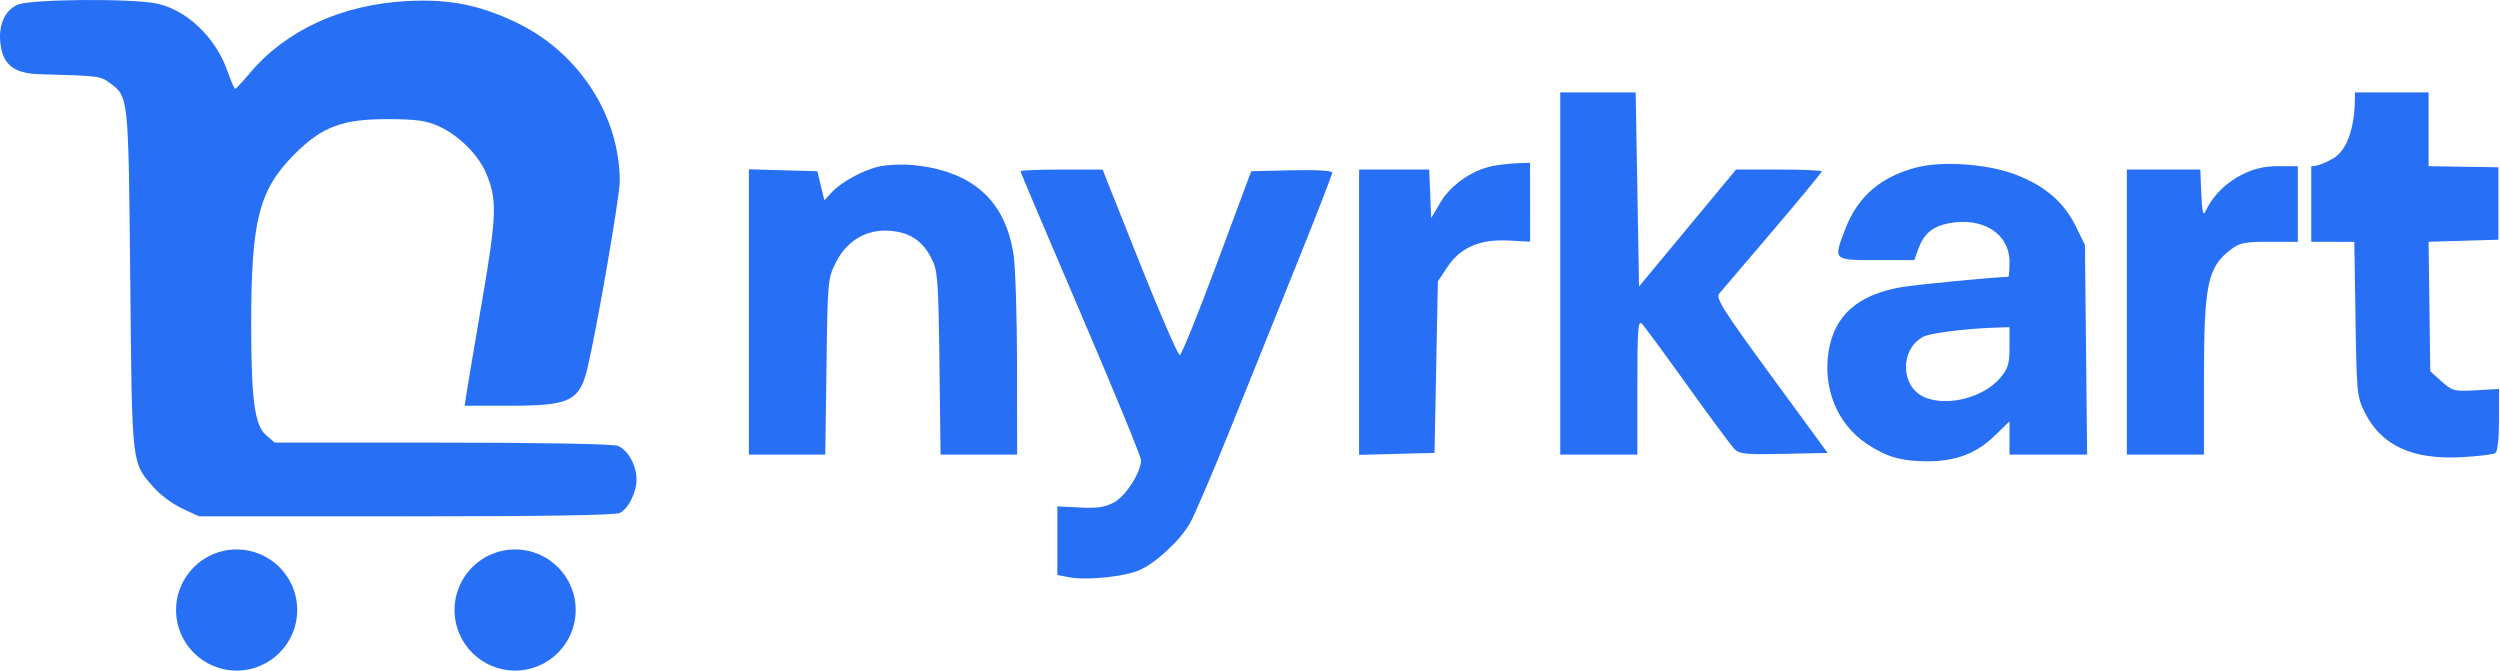
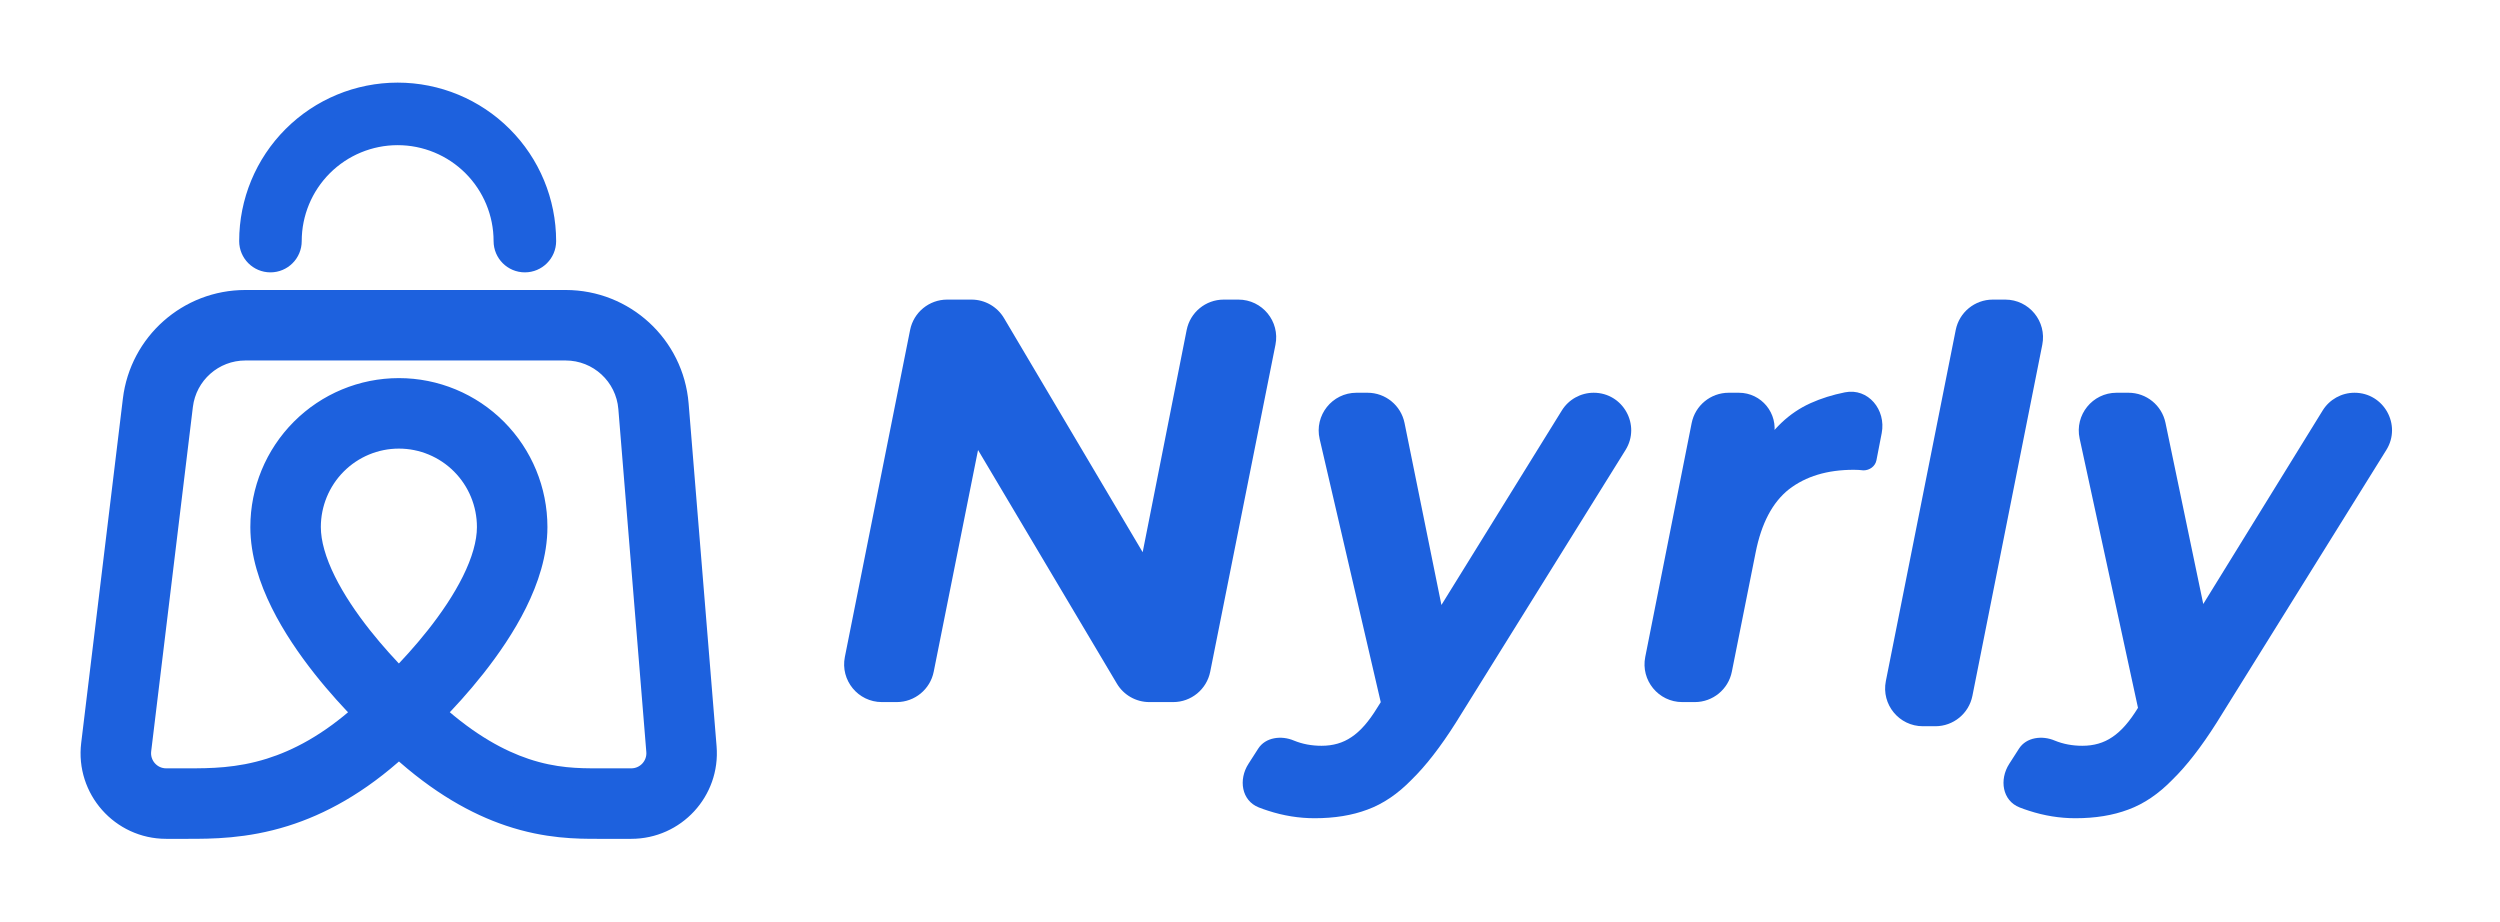
- <svg xmlns="http://www.w3.org/2000/svg" width="2002" height="537" viewBox="0 0 2002 537" fill="none">
-   <path fill-rule="evenodd" clip-rule="evenodd" d="M14.151 3.764C3.661 8.332 -1.593 20.517 0.426 35.583C2.67 52.327 11.555 58.918 32.636 59.476C79.038 60.704 80.41 60.873 87.648 66.231C103.075 77.65 102.847 75.483 104.305 224.2C105.787 375.339 105.156 369.855 123.416 390.655C128.388 396.322 138.507 403.774 145.901 407.22L159.344 413.48L325.31 413.507C434.054 413.526 493.056 412.58 496.439 410.768C503.355 407.067 509.715 394.235 509.715 383.992C509.715 372.552 502.761 360.107 494.645 357.021C490.669 355.509 432.743 354.451 353.97 354.451H220.054L212.944 348.336C204.028 340.663 201.217 320.038 201.147 261.798C201.042 176.528 207.156 152.204 235.924 123.428C258.014 101.331 274.282 95.262 311.037 95.41C333.901 95.498 341.577 96.597 351.656 101.213C367.196 108.333 382.755 123.678 388.975 138.022C398.259 159.429 397.927 171.635 386.175 240.313C380.11 275.763 374.458 309.301 373.615 314.838L372.082 324.909H408.814C456.279 324.909 464.14 321.069 470.428 294.82C477.97 263.334 496.291 157.315 496.291 145.16C496.291 93.154 464.175 43.049 415.432 19.007C385.179 4.089 360.06 -0.995 325.804 0.866C273.13 3.732 228.605 24.33 199.332 59.377C193.935 65.836 188.982 71.121 188.324 71.121C187.664 71.121 184.796 64.512 181.953 56.434C172.639 29.983 149.566 7.991 125.767 2.886C105.814 -1.395 24.525 -0.756 14.151 3.764Z" fill="#276FF4" />
-   <path d="M238 488.5C238 515.286 216.286 537 189.5 537C162.714 537 141 515.286 141 488.5C141 461.714 162.714 440 189.5 440C216.286 440 238 461.714 238 488.5Z" fill="#276FF4" />
-   <path d="M461 488.5C461 515.286 439.286 537 412.5 537C385.714 537 364 515.286 364 488.5C364 461.714 385.714 440 412.5 440C439.286 440 461 461.714 461 488.5Z" fill="#276FF4" />
-   <path fill-rule="evenodd" clip-rule="evenodd" d="M1249.45 364.045H1311.2V309.758C1311.2 263.107 1311.73 256.022 1314.96 259.403C1317.03 261.565 1333.46 283.88 1351.46 308.99C1369.46 334.1 1386.26 356.796 1388.8 359.426C1392.83 363.615 1397.74 364.115 1428.48 363.454L1463.57 362.702L1418.4 300.987C1380 248.513 1373.75 238.66 1376.7 235.19C1378.61 232.945 1397.88 210.332 1419.52 184.937C1441.16 159.545 1458.86 138.093 1458.86 137.268C1458.86 136.444 1443.42 135.769 1424.55 135.769H1390.24L1312.54 229.413L1309.85 74H1249.45V364.045ZM1868.22 126.968C1856.57 133.735 1850.85 133.084 1850.85 133.084V193.606L1885.33 193.7L1886.25 251.921C1887.12 313.985 1887.46 317.651 1893.5 329.881C1906.81 356.831 1931.79 368.371 1971.87 366.086C1984.7 365.353 1996.54 363.921 1998.19 362.898C2000.06 361.746 2001.2 351.64 2001.2 336.271V311.501L1982.77 312.543C1965.36 313.526 1963.82 313.129 1955.25 305.469L1946.16 297.353L1944.82 193.606L2000.72 191.968V133.968L1944.82 133.084V74.001H1885.75C1885.75 74.001 1888.16 115.373 1868.22 126.968ZM704.818 133.175C691.593 135.901 673.468 145.757 665.518 154.542L660.178 160.445L654.507 137.112L599.715 135.581V364.045H660.889L661.848 293.475C662.79 224.198 662.932 222.664 669.588 209.733C678.582 192.247 694.584 183.154 713.348 184.865C729.009 186.293 738.873 193.005 746.039 207.112C750.941 216.761 751.486 224.031 752.305 290.862L753.199 364.045H814.502L814.448 293.548C814.419 254.776 813.192 214.712 811.718 204.518C805.374 160.622 778.735 136.774 730.883 132.152C722.976 131.389 711.246 131.848 704.818 133.175ZM1195.47 132.907C1179.05 136.116 1161.67 148.18 1153.53 162.027L1146.08 174.711L1144.5 135.769H1088.36V364.222L1148.76 362.702L1151.45 225.328L1159.03 213.88C1169.41 198.199 1185.02 191.428 1208.05 192.618L1225.29 193.51L1225.28 130.398L1215.21 130.707C1209.68 130.876 1200.79 131.867 1195.47 132.907ZM1535.07 134.01C1506 141.447 1487.53 157.472 1477.46 183.981C1468.12 208.573 1467.81 208.28 1502.62 208.28H1532.96L1536.22 199.265C1540.6 187.131 1547.82 181.129 1560.9 178.736C1588.24 173.736 1609.21 187.236 1609.21 209.83C1609.21 216.364 1608.78 221.708 1608.26 221.708C1598.48 221.708 1533.84 227.96 1522.13 230.039C1487.65 236.159 1469.03 252.628 1464.4 281.111C1459.55 310.926 1471.2 339.437 1494.71 355.244C1510.58 365.919 1522.55 369.381 1543.63 369.4C1566.08 369.421 1582.77 363.094 1597.15 349.116L1609.21 337.39V364.045H1671.37L1669.62 196.195L1662.06 180.783C1652.58 161.471 1636.44 147.935 1612.55 139.247C1590.46 131.215 1555.28 128.835 1535.07 134.01ZM1795.21 139.929C1782.31 146.361 1771.76 157.021 1766.1 169.339C1764.28 173.311 1763.42 169.637 1762.82 155.24L1762.01 135.769H1703.18V364.045H1764.93V305.327C1764.93 226.615 1767.65 213.807 1787.46 199.047C1793.63 194.458 1798.77 193.526 1817.51 193.606L1840.11 193.7V133.084H1824.53C1813.21 133.084 1805.19 134.956 1795.21 139.929ZM817.187 137.099C817.187 137.829 838.934 189.132 865.514 251.102C892.094 313.072 913.806 365.952 913.766 368.61C913.613 378.297 901.622 397.051 892.29 402.194C885.057 406.179 878.903 407.127 864.843 406.413L846.72 405.497V460.482L856.45 462.308C870.099 464.87 899.821 461.905 912.007 456.768C925.09 451.251 944.617 433.282 952.774 419.255C956.259 413.261 970.55 379.957 984.535 345.246C998.518 310.534 1022.77 250.337 1038.42 211.474C1054.07 172.61 1066.88 139.642 1066.88 138.208C1066.88 136.629 1054.12 135.901 1034.43 136.358L1001.98 137.112L974.65 210.528C959.617 250.909 946.185 284.143 944.8 284.382C943.417 284.624 928.938 251.298 912.625 210.327L882.965 135.834L850.076 135.802C831.986 135.783 817.187 136.368 817.187 137.099ZM1609.21 277.899C1609.21 291.276 1608.06 295.183 1601.94 302.453C1588.35 318.61 1558.68 326.073 1540.67 317.866C1521.81 309.267 1521.42 279.679 1540.04 269.708C1545.55 266.759 1573.92 263.155 1597.8 262.368L1609.21 261.992V277.899Z" fill="#276FF4" />
+ <svg xmlns="http://www.w3.org/2000/svg" width="993" height="366" viewBox="0 0 993 366" fill="none">
+   <path d="M224.677 119.185C248.111 119.185 267.622 137.169 269.527 160.526L280.641 296.745C282.066 314.218 268.27 329.185 250.739 329.185H237.437C229.52 329.185 217.26 329.213 202.249 324.162C189.151 319.755 174.419 311.657 158.467 297.093C142.477 311.739 127.187 319.843 113.249 324.225C97.353 329.222 83.757 329.185 74.437 329.185H66.005C48.007 329.185 34.059 313.447 36.222 295.579L52.782 158.777C55.518 136.181 74.695 119.185 97.456 119.185H224.677ZM193.437 209.335C193.437 200.002 189.742 191.057 183.175 184.468C176.608 177.88 167.709 174.185 158.437 174.185C149.166 174.185 140.266 177.88 133.7 184.468C127.133 191.057 123.437 200.002 123.437 209.335C123.437 215.686 125.583 222.961 129.429 230.718C133.237 238.401 138.421 245.975 143.782 252.756C149.082 259.46 154.409 265.204 158.437 269.294C162.466 265.204 167.792 259.46 173.093 252.756C178.454 245.975 183.638 238.401 187.446 230.718C191.291 222.961 193.437 215.686 193.437 209.335ZM213.437 209.335C213.437 219.915 209.958 230.337 205.366 239.601C200.737 248.939 194.671 257.712 188.782 265.16C182.995 272.481 177.23 278.704 172.863 283.147C186.594 295.485 198.643 301.849 208.626 305.207C220.365 309.157 229.855 309.185 237.437 309.185H250.739C256.583 309.185 261.181 304.195 260.706 298.371L249.594 162.152C248.535 149.176 237.695 139.185 224.677 139.185H97.456C84.811 139.185 74.157 148.627 72.638 161.181L56.077 297.983C55.356 303.939 60.005 309.185 66.005 309.185H74.437C83.618 309.185 94.522 309.147 107.251 305.145C117.999 301.765 130.442 295.413 144.039 283.176C139.669 278.731 133.892 272.496 128.093 265.16C122.204 257.712 116.138 248.939 111.509 239.601C106.917 230.337 103.437 219.915 103.437 209.335C103.437 194.719 109.224 180.695 119.535 170.35C129.847 160.004 143.84 154.185 158.437 154.185C173.035 154.185 187.028 160.004 197.34 170.35C207.651 180.695 213.437 194.719 213.437 209.335Z" fill="#1D61DE" />
+   <path d="M128.175 65.99C120.279 73.886 115.842 84.596 115.842 95.763C115.842 100.414 112.072 104.185 107.421 104.185C102.77 104.185 99 100.414 99 95.763C99 80.129 105.211 65.136 116.266 54.081C127.321 43.026 142.314 36.815 157.948 36.815C173.582 36.815 188.576 43.026 199.631 54.081C210.686 65.136 216.897 80.129 216.897 95.763C216.897 100.414 213.126 104.185 208.475 104.185C203.825 104.185 200.054 100.414 200.054 95.763C200.054 84.596 195.618 73.886 187.722 65.99C179.825 58.094 169.115 53.658 157.948 53.658C146.781 53.658 136.071 58.094 128.175 65.99Z" fill="#1D61DE" />
+   <path d="M224.677 119.185C248.111 119.185 267.622 137.169 269.527 160.526L280.641 296.745C282.066 314.218 268.27 329.185 250.739 329.185H237.437C229.52 329.185 217.26 329.213 202.249 324.162C189.151 319.755 174.419 311.657 158.467 297.093C142.477 311.739 127.187 319.843 113.249 324.225C97.353 329.222 83.757 329.185 74.437 329.185H66.005C48.007 329.185 34.059 313.447 36.222 295.579L52.782 158.777C55.518 136.181 74.695 119.185 97.456 119.185H224.677ZM193.437 209.335C193.437 200.002 189.742 191.057 183.175 184.468C176.608 177.88 167.709 174.185 158.437 174.185C149.166 174.185 140.266 177.88 133.7 184.468C127.133 191.057 123.437 200.002 123.437 209.335C123.437 215.686 125.583 222.961 129.429 230.718C133.237 238.401 138.421 245.975 143.782 252.756C149.082 259.46 154.409 265.204 158.437 269.294C162.466 265.204 167.792 259.46 173.093 252.756C178.454 245.975 183.638 238.401 187.446 230.718C191.291 222.961 193.437 215.686 193.437 209.335ZM213.437 209.335C213.437 219.915 209.958 230.337 205.366 239.601C200.737 248.939 194.671 257.712 188.782 265.16C182.995 272.481 177.23 278.704 172.863 283.147C186.594 295.485 198.643 301.849 208.626 305.207C220.365 309.157 229.855 309.185 237.437 309.185H250.739C256.583 309.185 261.181 304.195 260.706 298.371L249.594 162.152C248.535 149.176 237.695 139.185 224.677 139.185H97.456C84.811 139.185 74.157 148.627 72.638 161.181L56.077 297.983C55.356 303.939 60.005 309.185 66.005 309.185H74.437C83.618 309.185 94.522 309.147 107.251 305.145C117.999 301.765 130.442 295.413 144.039 283.176C139.669 278.731 133.892 272.496 128.093 265.16C122.204 257.712 116.138 248.939 111.509 239.601C106.917 230.337 103.437 219.915 103.437 209.335C103.437 194.719 109.224 180.695 119.535 170.35C129.847 160.004 143.84 154.185 158.437 154.185C173.035 154.185 187.028 160.004 197.34 170.35C207.651 180.695 213.437 194.719 213.437 209.335Z" stroke="#1D61DE" stroke-width="8" />
+   <path d="M128.175 65.99C120.279 73.886 115.842 84.596 115.842 95.763C115.842 100.414 112.072 104.185 107.421 104.185C102.77 104.185 99 100.414 99 95.763C99 80.129 105.211 65.136 116.266 54.081C127.321 43.026 142.314 36.815 157.948 36.815C173.582 36.815 188.576 43.026 199.631 54.081C210.686 65.136 216.897 80.129 216.897 95.763C216.897 100.414 213.126 104.185 208.475 104.185C203.825 104.185 200.054 100.414 200.054 95.763C200.054 84.596 195.618 73.886 187.722 65.99C179.825 58.094 169.115 53.658 157.948 53.658C146.781 53.658 136.071 58.094 128.175 65.99Z" stroke="#1D61DE" stroke-width="8" />
+   <path d="M350.289 278.867C340.826 278.867 333.727 270.212 335.579 260.932L361.494 131.065C362.893 124.05 369.051 119 376.204 119H385.886C391.185 119 396.091 121.796 398.792 126.355L459.2 228.335C460.83 231.088 458.728 234.546 455.534 234.364V234.364C453.11 234.227 451.367 231.978 451.838 229.597L471.34 131.087C472.73 124.062 478.893 119 486.054 119H491.902C501.365 119 508.464 127.655 506.612 136.935L480.697 266.802C479.297 273.817 473.14 278.867 465.987 278.867H456.518C451.227 278.867 446.327 276.079 443.623 271.53L383.069 169.641C381.406 166.842 383.541 163.321 386.791 163.502V163.502C389.262 163.64 391.039 165.934 390.554 168.361L370.87 266.808C369.468 273.82 363.311 278.867 356.161 278.867H350.289Z" fill="#1D61DE" />
+   <path d="M522.18 325C515.952 325 509.8 324.01 503.723 322.031C502.428 321.62 501.189 321.182 500.006 320.717C493.103 318.01 491.872 309.651 495.875 303.41L499.762 297.35C502.682 292.797 509.007 292.034 513.977 294.169V294.169C517.319 295.539 520.965 296.224 524.915 296.224C529.472 296.224 533.422 295.082 536.764 292.798C540.258 290.514 543.676 286.632 547.018 281.151L556.872 265.532L559.195 261.839L620.355 163.049C623.069 158.665 627.857 155.998 633.013 155.998V155.998C644.693 155.998 651.823 168.834 645.653 178.751L578.235 287.089C572.159 296.681 566.31 304.217 560.69 309.698C555.221 315.332 549.372 319.29 543.144 321.574C537.068 323.858 530.08 325 522.18 325ZM548.44 278.934L524.171 174.39C521.988 164.985 529.128 155.998 538.783 155.998H543.184C550.32 155.998 556.468 161.025 557.885 168.019L572.585 240.557L548.44 278.934Z" fill="#1D61DE" />
+   <path d="M668.204 278.867C658.747 278.867 651.65 270.223 653.491 260.947L671.919 168.078C673.312 161.056 679.474 155.998 686.632 155.998H690.675C699.652 155.998 706.378 164.22 704.599 173.019L702.856 181.642C702.354 184.127 698.873 184.315 698.106 181.898V181.898C697.902 181.256 697.969 180.556 698.305 179.971C703.704 170.564 710.671 163.943 719.206 160.109C723.349 158.247 727.879 156.823 732.795 155.837C742.041 153.982 749.211 162.77 747.415 172.028L745.325 182.8C744.857 185.212 742.627 186.829 740.169 186.829V186.829C738.954 186.677 737.663 186.601 736.296 186.601C725.814 186.601 717.231 189.189 710.547 194.366C704.015 199.543 699.609 207.916 697.331 219.488L687.889 266.802C686.489 273.817 680.332 278.867 673.179 278.867H668.204Z" fill="#1D61DE" />
+   <path d="M763.771 288.459C754.311 288.459 747.213 279.809 749.059 270.531L776.813 131.072C778.21 124.054 784.369 119 791.525 119H796.483C805.943 119 813.041 127.65 811.195 136.928L783.441 276.387C782.045 283.405 775.885 288.459 768.73 288.459H763.771Z" fill="#1D61DE" />
+   <path d="M824.369 325C818.141 325 811.989 324.01 805.912 322.031C804.617 321.62 803.378 321.182 802.195 320.717C795.292 318.01 794.061 309.651 798.064 303.41L801.951 297.35C804.871 292.797 811.196 292.034 816.166 294.169V294.169C819.508 295.539 823.154 296.224 827.104 296.224C831.661 296.224 835.611 295.082 838.953 292.798C842.447 290.514 845.865 286.632 849.207 281.151L859.005 265.621L861.552 261.922L922.548 163.065C925.259 158.672 930.051 155.998 935.213 155.998V155.998C946.888 155.998 954.016 168.829 947.847 178.741L880.424 287.089C874.348 296.681 868.499 304.217 862.879 309.698C857.41 315.332 851.561 319.29 845.333 321.574C839.256 323.858 832.269 325 824.369 325ZM849.207 281.151L826.029 174.174C824.004 164.827 831.125 155.998 840.689 155.998H845.443C852.547 155.998 858.677 160.981 860.127 167.936L875.269 240.557L849.207 281.151Z" fill="#1D61DE" />
</svg>
